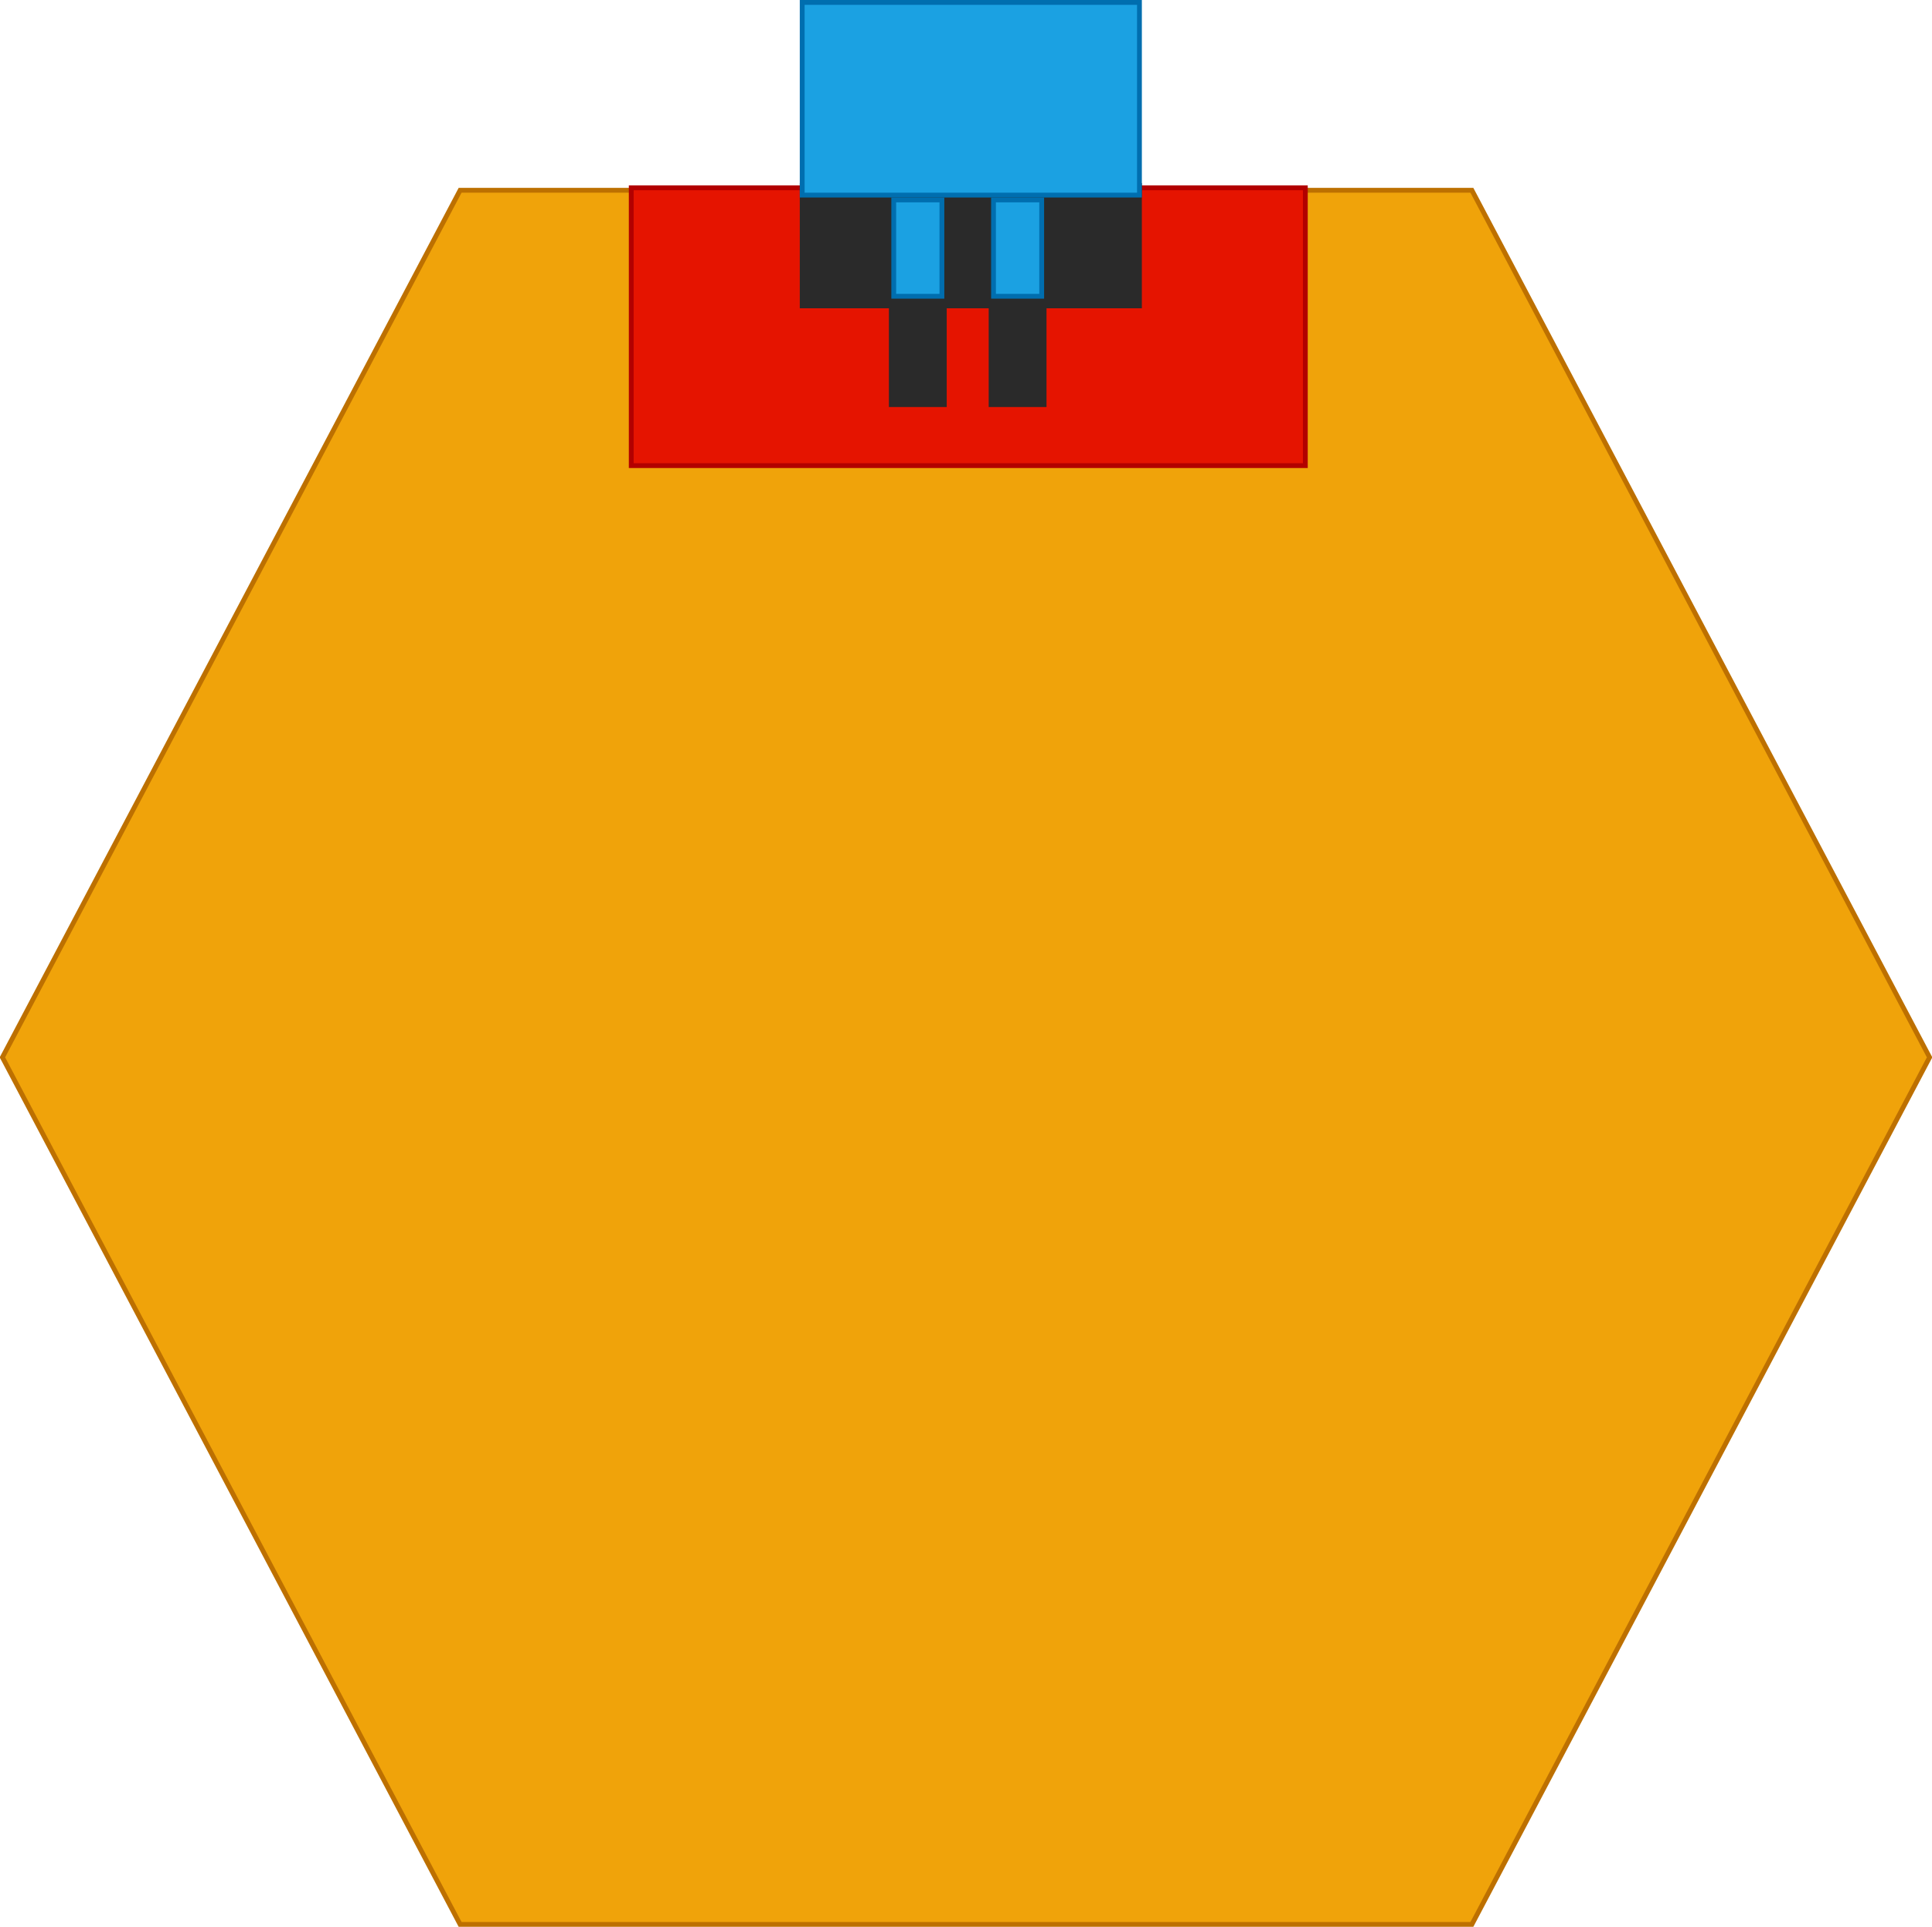
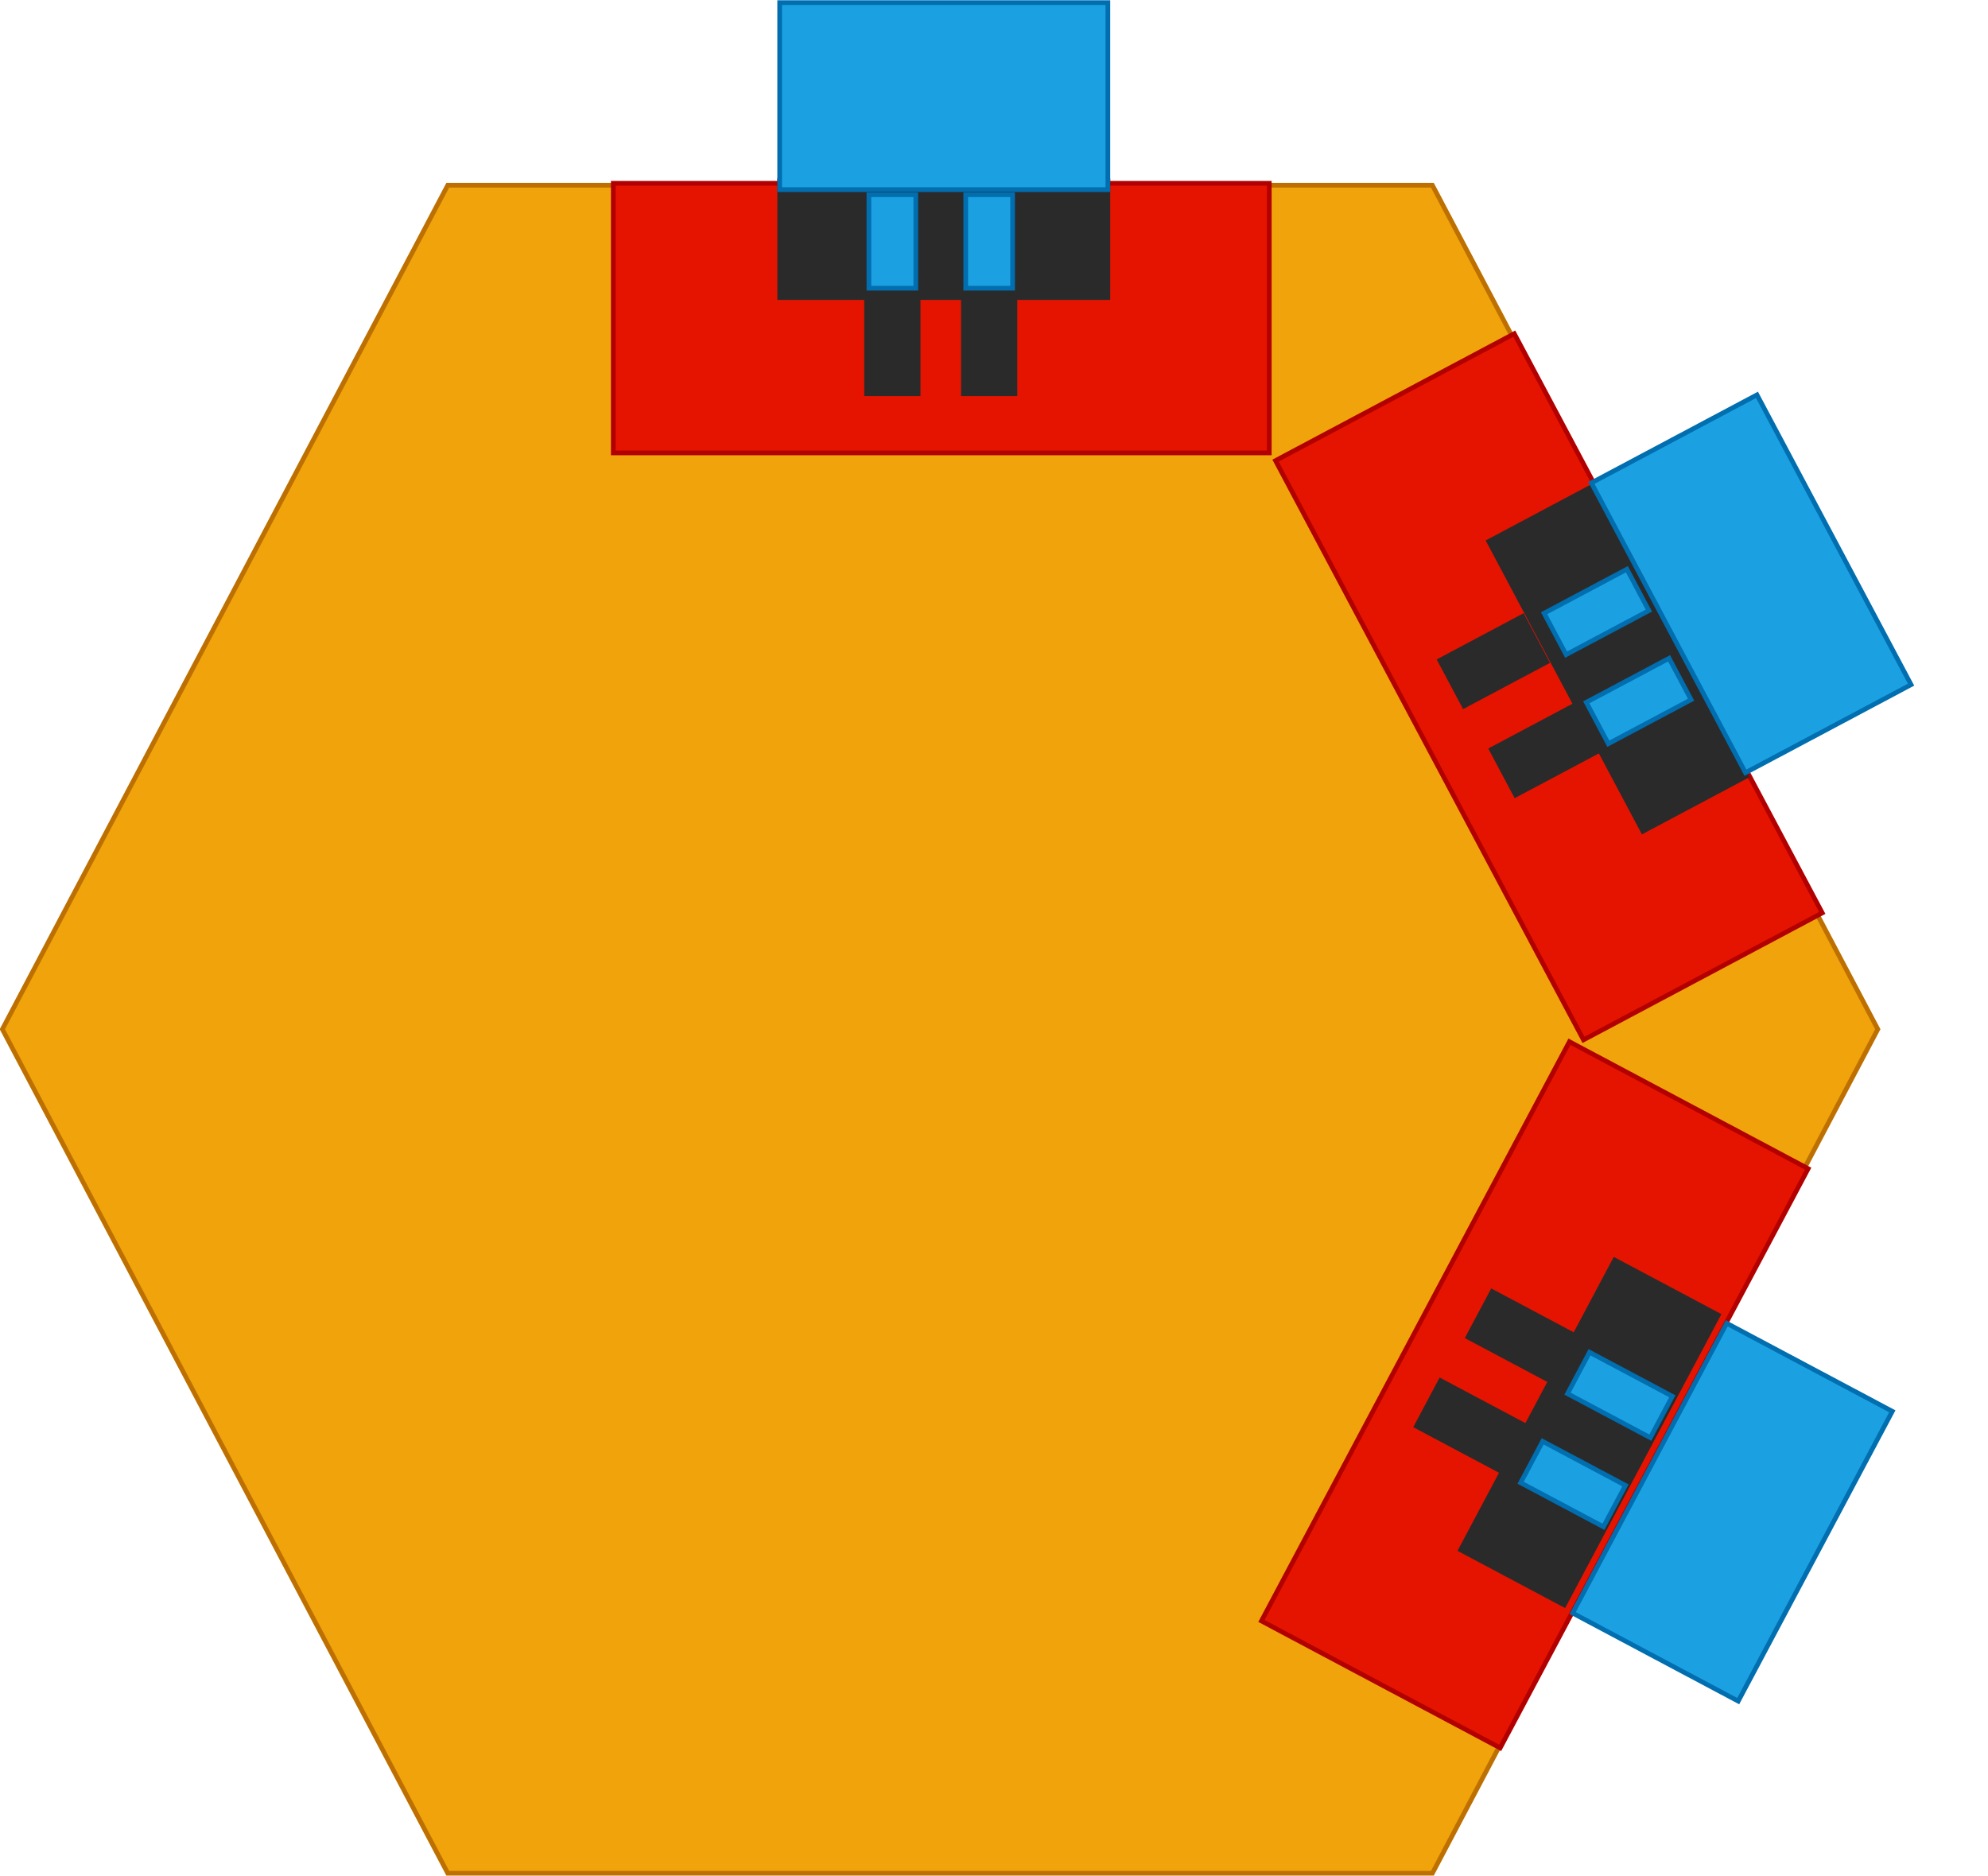
- <svg xmlns="http://www.w3.org/2000/svg" host="65bd71144e" version="1.1" width="401px" height="400px" viewBox="-0.5 -0.5 401 400" content="&lt;mxfile&gt;&lt;diagram id=&quot;XV6IPSEZXFg1ho1ypp5j&quot; name=&quot;Page-1&quot;&gt;7Vhdb9owFP01PM7yd8hjoe32sEmTeNizISaxluDImEH362cThyQkfGylXVU1CGEf++L4nnN8o4zItNh9NqLMvulE5iMMk92I3I8wRhhB9+ORpwphlFVAalQSJjXATP2WAQxx6UYlct2ZaLXOrSq74EKvVnJhO5gwRm+705Y6765ailT2gNlC5H30h0psFlDE42bgi1RpFpYe46gaKEQ9OexknYlEb1sQeRiRqdHaVq1iN5W5T16dlyru8cTo4caMXNlrAnAV8Evkm7C3cF/2qd6su8XSNzO5E6lejciklEYV0krToN9ryO1gss2UlbNSLHzY1knAYZktctdDrrlUO1mT6vvrqhmz/VieT3WuzX5tsoSCQOHnWKN/ytbI5D6CEPoIvbItHO4vH1Fn1nfCLqWxcncyU+iQfydcqd12zJObEgIoDJQFzeK6v20UcJiTtcgnPIAiqC49/HdDjGsEboZ54uPLRKVGb8qTOw1eEPN6OvzbDDACAUOdJCCOeklAJAYxgs017uck5gCxuLnQ8zPE4OUM+bQoZ+OvYi7z73qtrPKCvp9ra3XhdCJylXpg4VLi5T1JxDqTSVBRS8P1P92FgEIliV9lUrul2KX+7AOlSty3VKsUlPkmdTOMtiKsG/eE6tU8CzeM+n6QDNEh1S/316BPcPDDVRaoZHbaAwgg3GIWso4aPmHAcYvVmLGeOlgEeNQXRCWaG/gkeg2fXEgTYYDGrSx1PUPGvaREA8cGZYBBSsc8ojQmhNYl8lkeueK4f5MeObIBvvOfIbkfRk4a5JzbrvNIdJZ8jMGxKw5Ii3LM+pRHNygUjH5Q/NIUI9o1dP9BAA8YGt2iyJEPdl+aXUJBBCMCcRRD/8xzTDaAQ8fyK5DPr3jC+V+17UIx42g4a89KB3ofXkBzgSQe8gKE/OHu8WW9AM+yjY5KGeqrnQ7QfYtCxt/Js8qbppeAOG6OOoR4h27K/+2suwX776TQvWX2zxe61yPfdZsXXvux1mtD8vAH&lt;/diagram&gt;&lt;/mxfile&gt;">
+ <svg xmlns="http://www.w3.org/2000/svg" host="65bd71144e" version="1.1" width="424px" height="400px" viewBox="-0.5 -0.5 424 400" content="&lt;mxfile&gt;&lt;diagram id=&quot;XV6IPSEZXFg1ho1ypp5j&quot; name=&quot;Page-1&quot;&gt;7Vtdb6s4EP01eVzk8bcf+3X3PtyVrtSHfabBJWhJQJRu0/31a4JJMKZJ2kAaqlJVhbENeM6ZGfukmZGb5frPIswXf2WRTmcYResZuZ1hDBiQ+VNZXmsLo6w2xEUS2U47w33yn7ZGOy5+TiL95HQssywtk9w1zrPVSs9LxxYWRfbidnvMUvepeRhrz3A/D1Pf+ncSlQtrBa52DT91Ei/soyUWdcMybDrbmTwtwih7aZnI3YzcFFlW1mfL9Y1OK+c1fqnH/XijdftihV6VxwzA9YB/w/TZzs2+V/naTNa8Yl6dLvQ6jLPVjFznukiWutTFzvq7MZkZXL8sklLf5+G8GvZiKGBsi3KZmiswp4/JWjegVtdP9alim7Y0vcnSrNg8mzyikKCw6lMW2T+61XJ9KxBC1YhsVbbsaHNUIxrPVhd2lroo9fpNT8HW/4a4OjPTKV5NFzuAIguZ5Sxurl92DNj2WbTAJ9waQ8u6eHvvHTDmxGLTjxOXh4GKi+w5f3OmNhbCh6Y7eq8HGEEBA8cJwMFzAhAVUOX7QfEA+OmeYOiwJ6rpJyZcf4UPOv2dPSVlUhH39iEry2xp+BCmSVwZ5mbqFY2vo/BpoSPLlhZXmztd2QHLJIqqp1w3UbFcx1WOC/IkMr95soqDPH2OTY8iK0P7XOURsmLtvX1h8HmvGdA+dj9ujt54wJb3R1G9ptMergdKccYRpxwMcNQB/Q8ccKxahxAeCZgwHOBSSIGEoIhznw8VTxSg7QGnc4OLc0TJAecRFhBJjOMYICWAEMd5RAaofRDu+Y6rQEglOVVAgEmKfd9RFjBEqeSCUkVIE24nxdURpeAi46oTOviq+ukLkW3Lm0G1L0KPiyuxlxoYB5QY8DgTyiREqlgnsLCBtXVgjxuYBgqbcSAY5UpRwnxyCORSbIikS7/JMTY5gATK8EJgJTEnwKWbdUkHVeIXXpNPicnbpnQQwRTroQaAe5MBci4j39QYmxqEBhwRMBUTEQIYSeZTo1UNxKVwgx+xVvusevy+gsvBcTEbwDfwNeIGHkLQuC9uTOW5u/oxbtygvdCDqZaMGtARwxIU59itt8A6lKceN8wiVQplqrVEgoGCs5Tb5j2/uTEiN6pya2hBJDcEUeCmVMrdlKo+lFE7zEADLNP5Fym3l0yNA+X2crmhji23Djwc7/Pb6boRb/SBRjljvnLWFQOQ9F1WCUisJTsMsEARExSTgOFLU5PUXvxxRz4CfwXGRNBoN75ENADMR6y1RgmMQ57paEO+Y0SPoNwVf+gAq1ExwRVHHQiXtI0T+xMh6S4/fd0U9+o5A+A7wWXD5PCVDrw9aQ73RDMMkd8mKM9NDl1QbrLuEWfHgpddZvnqfhjoL+v6yldHShmmfPEvEgCfui2qefb2aqXzaUUP3rQH70HK1xEf7H3jeyq+DrzY/2CyN78Nge4R/9zwje6J6IKbrJusew54PyZLAMixdQl3+0XxxegScoK6BEbywnQJcWD33alnPSu6kXUJ+TFdYoDIOOSazsrOlzjPJUzICQoTdSRc0tZGvk+YkH5tGEmXkBPUJSYHb5MAXp0bnGHjKieoS0wOXVeW6FnDjIbux2SJ8atXR5fAvsx6Ll1CTlCX6A2AT93ZyHfpEn56G0uVkBNUJSaHbmffej5VQk5QlZgeum6mHk2UMJe7L1Vt2lpfTSN3/wM=&lt;/diagram&gt;&lt;/mxfile&gt;">
  <defs />
  <g>
    <path d="M 95 39 L 305 39 L 400 219 L 305 399 L 95 399 L 0 219 Z" fill="#f0a30a" stroke="#bd7000" stroke-miterlimit="10" pointer-events="all" />
-     <rect x="171.63" y="-2.63" width="57.67" height="139.91" fill="#e51400" stroke="#b20000" transform="rotate(90,200.47,67.33)" pointer-events="none" />
-     <rect x="188.5" y="15.5" width="25" height="70" fill="#2a2a2a" stroke="#2a2a2a" transform="rotate(90,201,50.5)" pointer-events="none" />
-     <rect x="180" y="68" width="20" height="11" fill="#2a2a2a" stroke="#2a2a2a" transform="rotate(90,190,73.5)" pointer-events="none" />
-     <rect x="200.71" y="68" width="20" height="11" fill="#2a2a2a" stroke="#2a2a2a" transform="rotate(90,210.71,73.5)" pointer-events="none" />
-     <rect x="181" y="-15" width="40" height="70" fill="#1ba1e2" stroke="#006eaf" transform="rotate(90,201,20)" pointer-events="none" />
-     <rect x="180" y="46" width="20" height="10" fill="#1ba1e2" stroke="#006eaf" transform="rotate(90,190,51)" pointer-events="none" />
-     <rect x="200.71" y="46" width="20" height="10" fill="#1ba1e2" stroke="#006eaf" transform="rotate(90,210.71,51)" pointer-events="none" />
+     <rect x="171.51" y="-2.63" width="57.5" height="139.91" fill="#e51400" stroke="#b20000" transform="rotate(90,200.25,67.33)" pointer-events="none" />
+     <rect x="188.33" y="15.5" width="24.92" height="70" fill="#2a2a2a" stroke="#2a2a2a" transform="rotate(90,200.79,50.5)" pointer-events="none" />
+     <rect x="179.85" y="68" width="19.94" height="11" fill="#2a2a2a" stroke="#2a2a2a" transform="rotate(90,189.82,73.5)" pointer-events="none" />
+     <rect x="200.5" y="68" width="19.94" height="11" fill="#2a2a2a" stroke="#2a2a2a" transform="rotate(90,210.47,73.5)" pointer-events="none" />
+     <rect x="180.85" y="-15" width="39.88" height="70" fill="#1ba1e2" stroke="#006eaf" transform="rotate(90,200.79,20)" pointer-events="none" />
+     <rect x="179.85" y="46" width="19.94" height="10" fill="#1ba1e2" stroke="#006eaf" transform="rotate(90,189.82,51)" pointer-events="none" />
+     <rect x="200.5" y="46" width="19.94" height="10" fill="#1ba1e2" stroke="#006eaf" transform="rotate(90,210.47,51)" pointer-events="none" />
+     <rect x="301" y="76" width="57.67" height="139.91" fill="#e51400" stroke="#b20000" transform="rotate(152,329.84,145.96)" pointer-events="none" />
+     <rect x="332" y="105" width="25" height="70" fill="#2a2a2a" stroke="#2a2a2a" transform="rotate(152,344.5,140)" pointer-events="none" />
+     <rect x="308" y="135" width="20" height="11" fill="#2a2a2a" stroke="#2a2a2a" transform="rotate(152,318,140.5)" pointer-events="none" />
+     <rect x="319" y="154" width="20" height="11" fill="#2a2a2a" stroke="#2a2a2a" transform="rotate(152,329,159.5)" pointer-events="none" />
+     <rect x="353" y="89" width="40" height="70" fill="#1ba1e2" stroke="#006eaf" transform="rotate(152,373,124)" pointer-events="none" />
+     <rect x="330" y="125" width="20" height="10" fill="#1ba1e2" stroke="#006eaf" transform="rotate(152,340,130)" pointer-events="none" />
+     <rect x="339" y="144" width="20" height="10" fill="#1ba1e2" stroke="#006eaf" transform="rotate(152,349,149)" pointer-events="none" />
+     <rect x="298" y="227" width="57.67" height="139.91" fill="#e51400" stroke="#b20000" transform="rotate(208,326.84,296.96)" pointer-events="none" />
+     <rect x="326" y="270" width="25" height="70" fill="#2a2a2a" stroke="#2a2a2a" transform="rotate(208,338.5,305)" pointer-events="none" />
+     <rect x="314" y="279" width="20" height="11" fill="#2a2a2a" stroke="#2a2a2a" transform="rotate(208,324,284.5)" pointer-events="none" />
+     <rect x="303" y="298" width="20" height="11" fill="#2a2a2a" stroke="#2a2a2a" transform="rotate(208,313,303.5)" pointer-events="none" />
+     <rect x="349" y="287" width="40" height="70" fill="#1ba1e2" stroke="#006eaf" transform="rotate(208,369,322)" pointer-events="none" />
+     <rect x="335" y="292" width="20" height="10" fill="#1ba1e2" stroke="#006eaf" transform="rotate(208,345,297)" pointer-events="none" />
+     <rect x="325" y="311" width="20" height="10" fill="#1ba1e2" stroke="#006eaf" transform="rotate(208,335,316)" pointer-events="none" />
  </g>
</svg>
